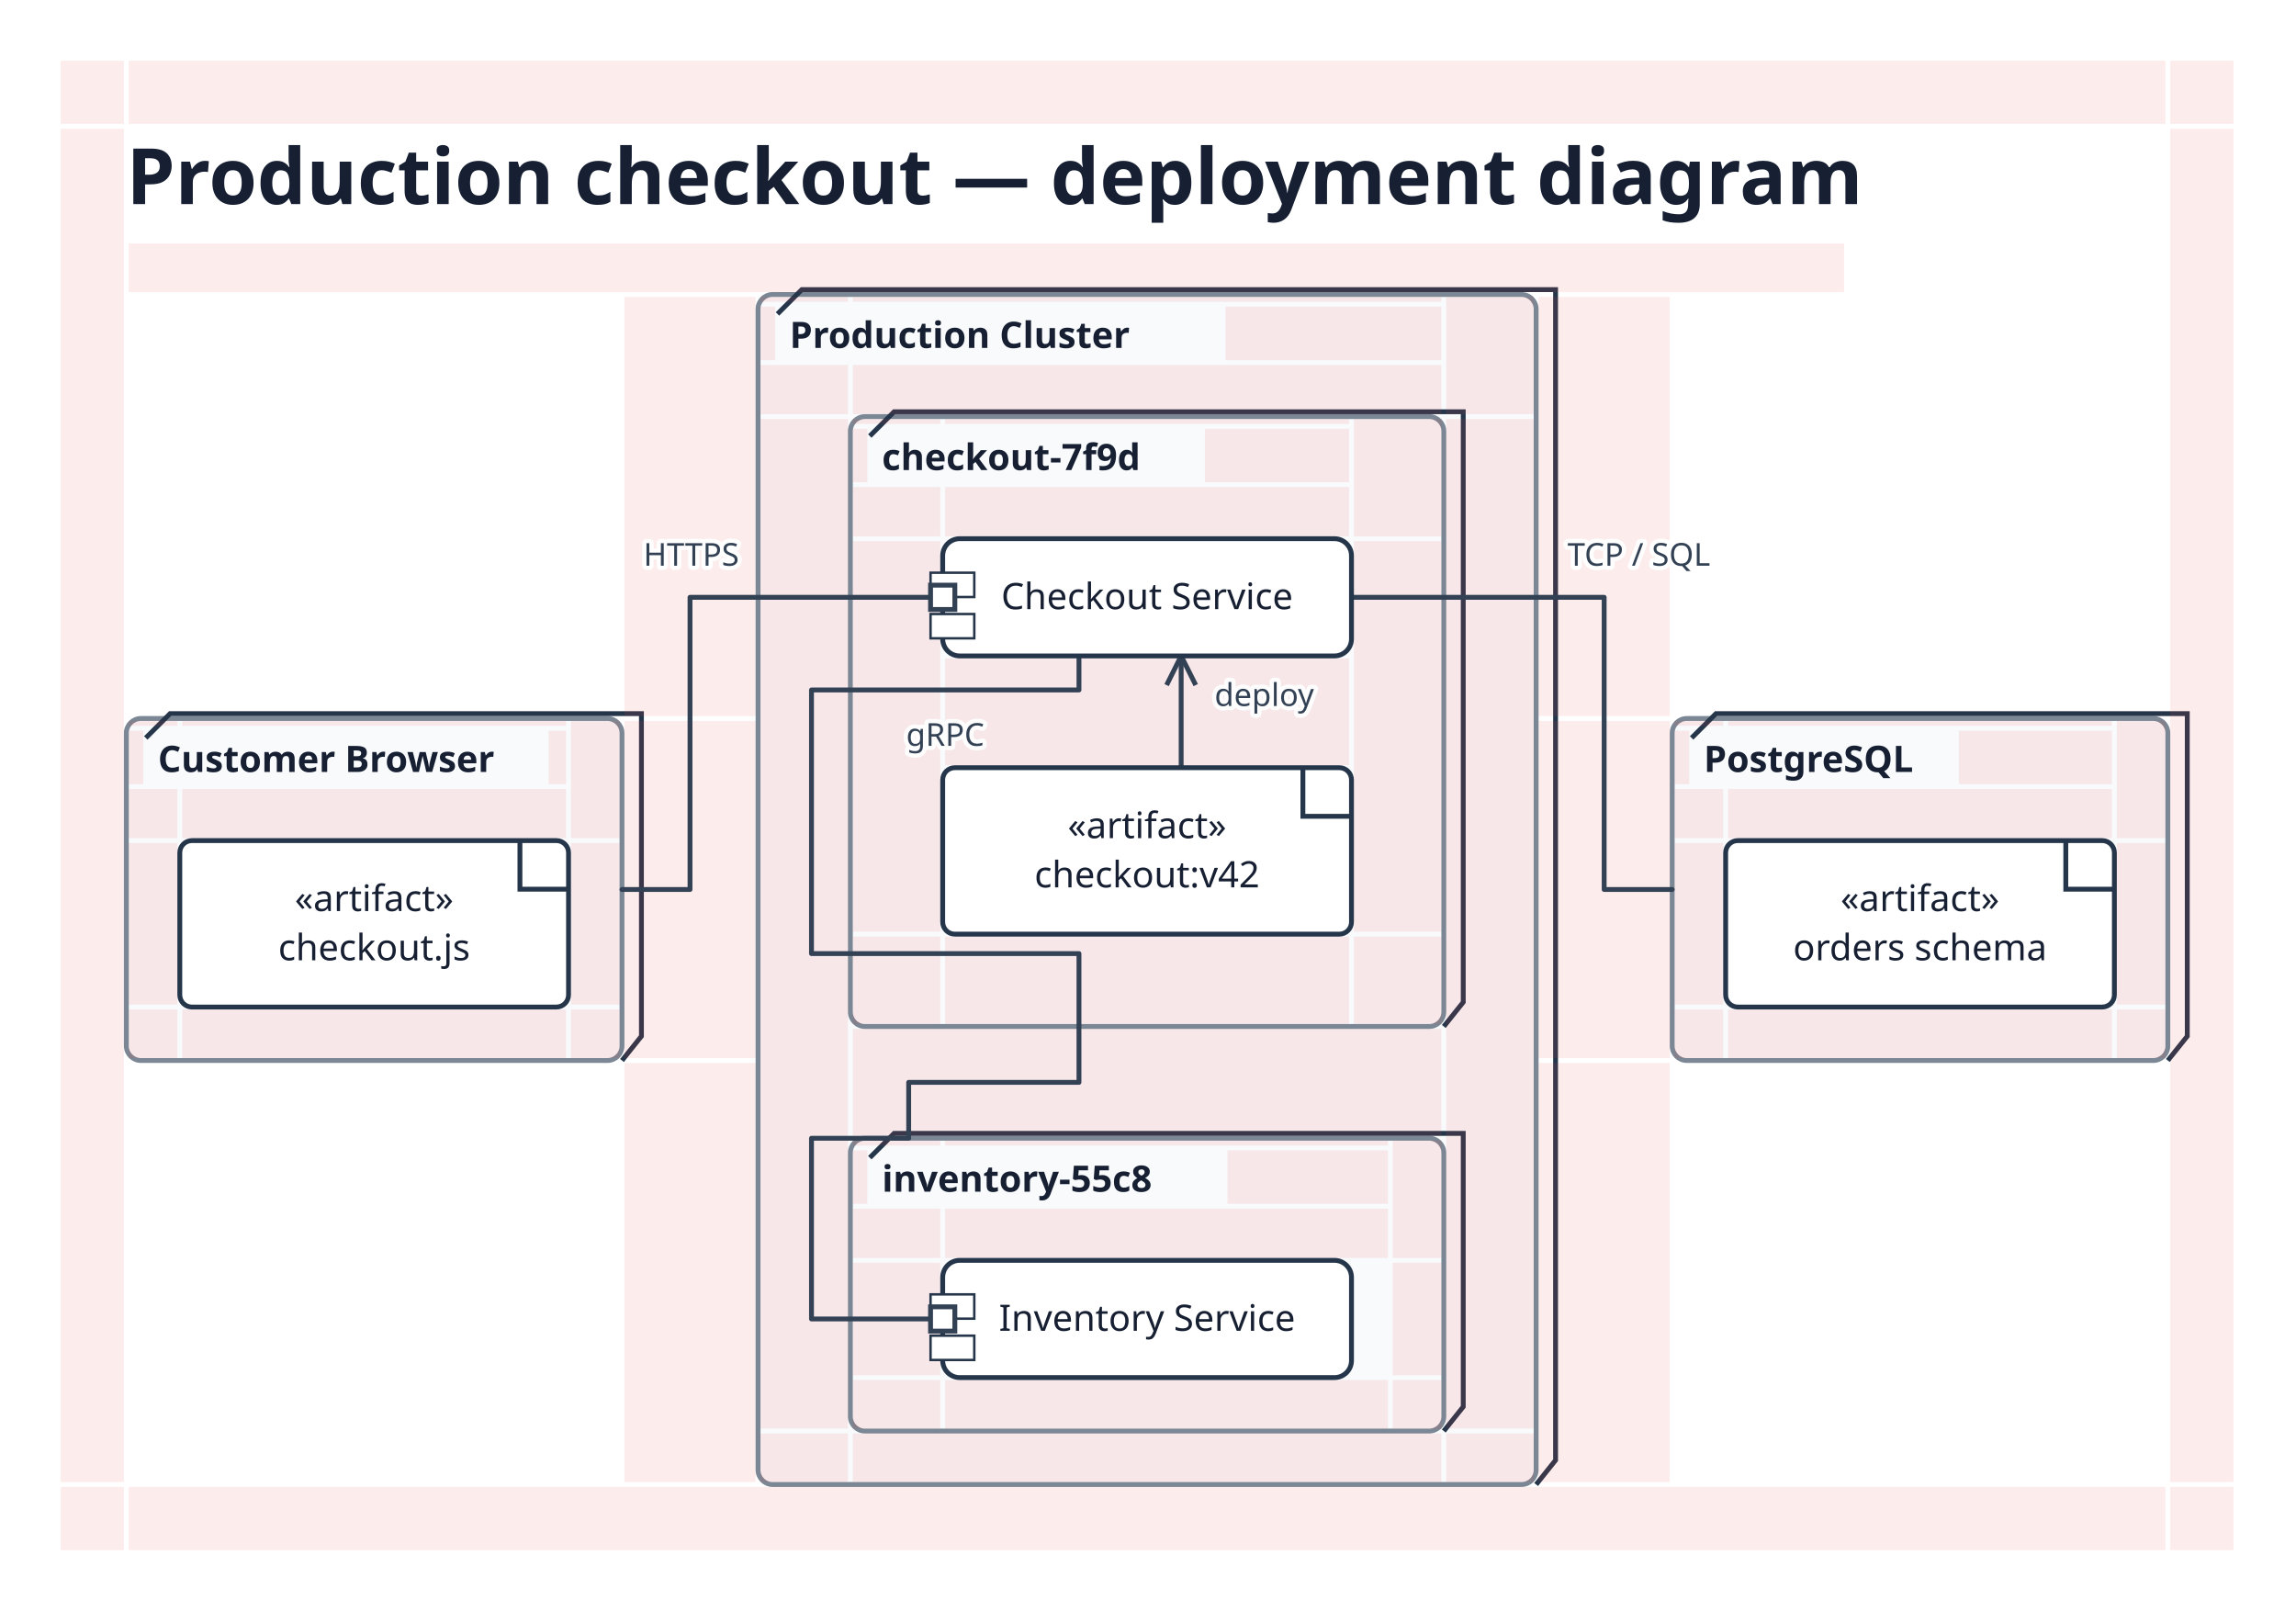
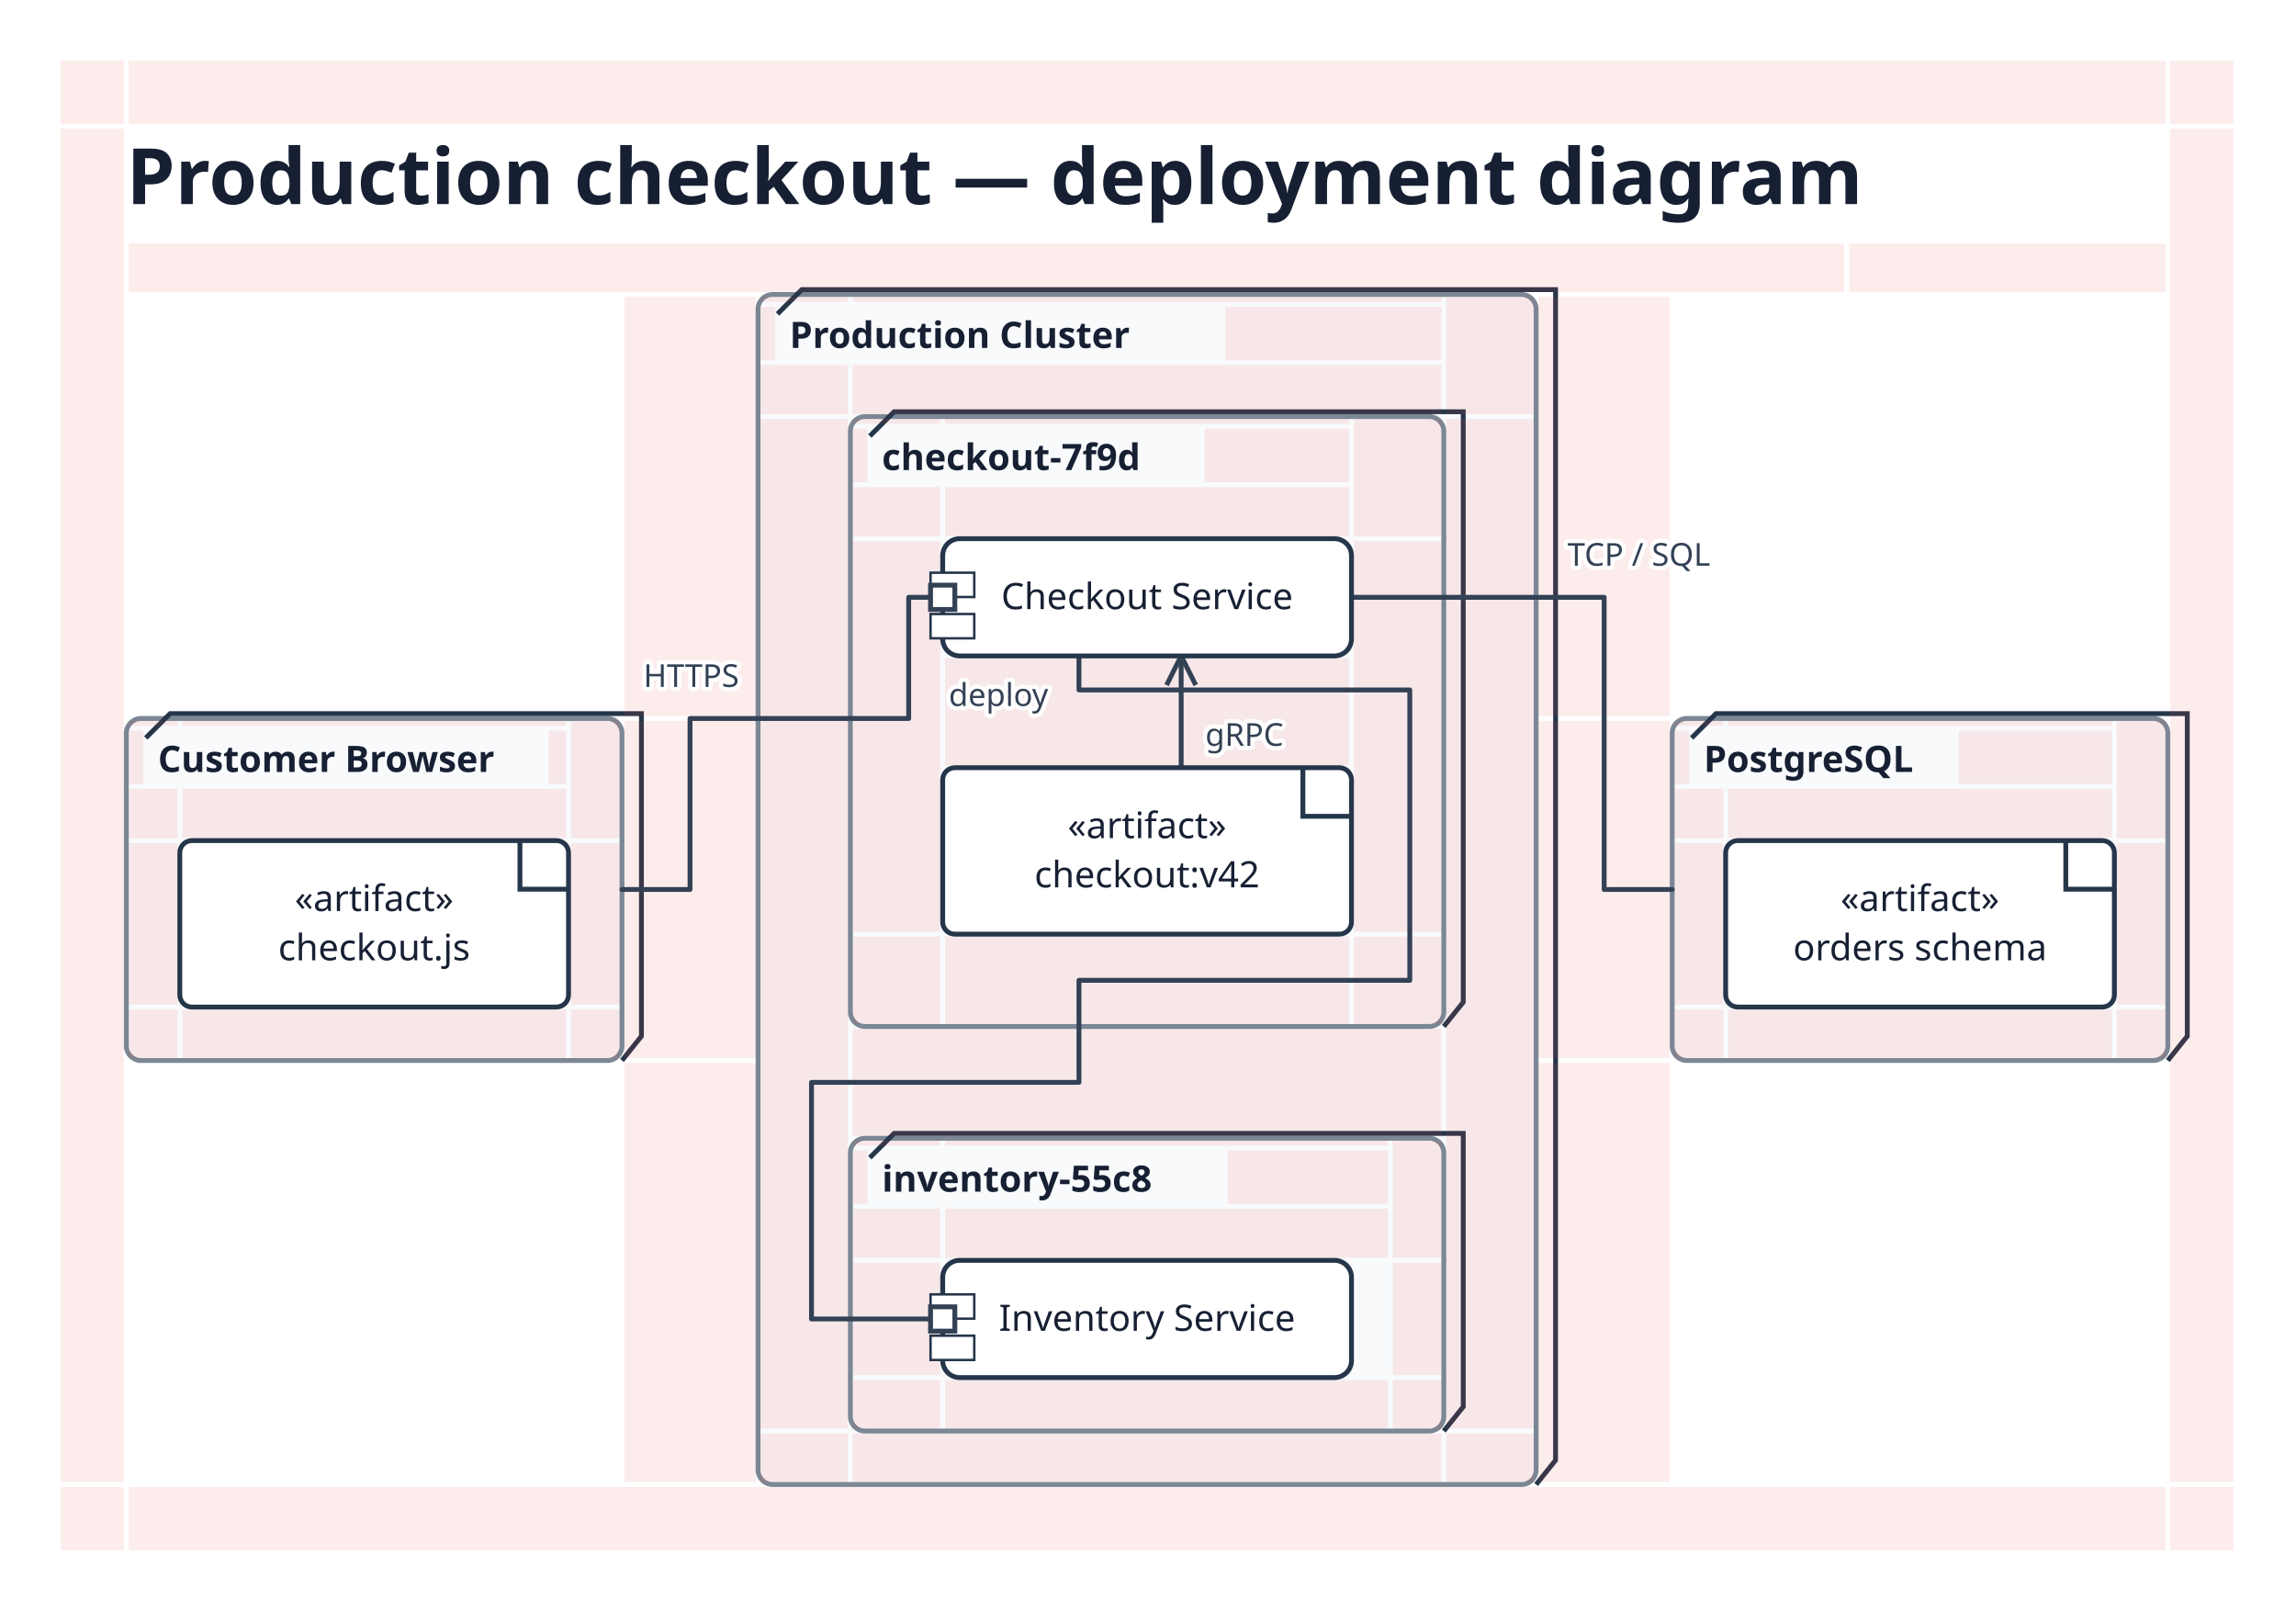
<svg xmlns="http://www.w3.org/2000/svg" width="945" height="663" viewBox="0 0 945 663" role="img" aria-label="uml-deployment-example">
  <rect width="100%" height="100%" fill="#ffffff" />
  <g id="boundaries">
    <g>
      <rect x="52" y="295.7" width="204" height="140.75" rx="6" fill="#f8fafc" stroke="#7b8794" stroke-width="2" />
      <path d="M 60 303.7 L 70 293.7 H 264 V 426.45 L 256 436.45" fill="none" stroke="#26364a" stroke-width="2" />
    </g>
    <g>
      <rect x="312" y="121.2" width="320.25" height="489.75" rx="6" fill="#f8fafc" stroke="#7b8794" stroke-width="2" />
      <path d="M 320 129.2 L 330 119.2 H 640.25 V 600.95 L 632.25 610.95" fill="none" stroke="#26364a" stroke-width="2" />
    </g>
    <g>
      <rect x="688.25" y="295.7" width="204" height="140.75" rx="6" fill="#f8fafc" stroke="#7b8794" stroke-width="2" />
      <path d="M 696.25 303.7 L 706.25 293.7 H 900.25 V 426.45 L 892.25 436.45" fill="none" stroke="#26364a" stroke-width="2" />
    </g>
    <g>
      <rect x="350" y="171.45" width="244.25" height="251" rx="6" fill="#f8fafc" stroke="#7b8794" stroke-width="2" />
      <path d="M 358 179.45 L 368 169.45 H 602.25 V 412.45 L 594.25 422.45" fill="none" stroke="#26364a" stroke-width="2" />
    </g>
    <g>
      <rect x="350" y="468.45" width="244.25" height="120.5" rx="6" fill="#f8fafc" stroke="#7b8794" stroke-width="2" />
      <path d="M 358 476.45 L 368 466.45 H 602.25 V 578.95 L 594.25 588.95" fill="none" stroke="#26364a" stroke-width="2" />
    </g>
  </g>
  <g id="routing-regions">
    <rect data-routing-region="mesh:padding:$root:top" data-region-kind="padding" data-materialized="false" data-authored="false" x="53" y="25" width="838.25" height="26" fill="#ef4444" fill-opacity="0.1" />
    <rect data-routing-region="mesh:padding:$root:right" data-region-kind="padding" data-materialized="false" data-authored="false" x="893.25" y="53" width="26" height="556.95" fill="#ef4444" fill-opacity="0.1" />
    <rect data-routing-region="mesh:padding:$root:bottom" data-region-kind="padding" data-materialized="false" data-authored="false" x="53" y="611.95" width="838.25" height="26" fill="#ef4444" fill-opacity="0.1" />
    <rect data-routing-region="mesh:padding:$root:left" data-region-kind="padding" data-materialized="false" data-authored="false" x="25" y="53" width="26" height="556.95" fill="#ef4444" fill-opacity="0.1" />
    <rect data-routing-region="mesh:corner:$root:top-left" data-region-kind="corner" data-materialized="true" data-authored="false" x="25" y="25" width="26" height="26" fill="#ef4444" fill-opacity="0.1" />
    <rect data-routing-region="mesh:corner:$root:top-right" data-region-kind="corner" data-materialized="true" data-authored="false" x="893.25" y="25" width="26" height="26" fill="#ef4444" fill-opacity="0.1" />
    <rect data-routing-region="mesh:corner:$root:bottom-right" data-region-kind="corner" data-materialized="true" data-authored="false" x="893.25" y="611.95" width="26" height="26" fill="#ef4444" fill-opacity="0.1" />
    <rect data-routing-region="mesh:corner:$root:bottom-left" data-region-kind="corner" data-materialized="true" data-authored="false" x="25" y="611.95" width="26" height="26" fill="#ef4444" fill-opacity="0.1" />
    <rect data-routing-region="mesh:gap:$root:0" data-region-kind="gap" data-materialized="false" data-authored="false" x="53" y="100.2" width="706" height="20" fill="#ef4444" fill-opacity="0.1" />
+     <rect data-routing-region="mesh:gap:$root:0:access-0" data-region-kind="gap" data-materialized="false" data-authored="false" x="761" y="100.2" width="130.25" height="20" fill="#ef4444" fill-opacity="0.1" />
    <rect data-routing-region="mesh:gap:topology:0" data-region-kind="gap" data-materialized="true" data-authored="false" x="257" y="296.7" width="54" height="138.75" fill="#ef4444" fill-opacity="0.1" />
    <rect data-routing-region="mesh:gap:topology:0:access-0" data-region-kind="gap" data-materialized="false" data-authored="false" x="257" y="122.2" width="54" height="172.5" fill="#ef4444" fill-opacity="0.1" />
    <rect data-routing-region="mesh:gap:topology:0:access-1" data-region-kind="gap" data-materialized="false" data-authored="false" x="257" y="437.45" width="54" height="172.5" fill="#ef4444" fill-opacity="0.1" />
    <rect data-routing-region="mesh:gap:topology:1" data-region-kind="gap" data-materialized="true" data-authored="false" x="633.25" y="296.7" width="54" height="138.75" fill="#ef4444" fill-opacity="0.1" />
    <rect data-routing-region="mesh:gap:topology:1:access-0" data-region-kind="gap" data-materialized="false" data-authored="false" x="633.25" y="122.2" width="54" height="172.5" fill="#ef4444" fill-opacity="0.1" />
    <rect data-routing-region="mesh:gap:topology:1:access-1" data-region-kind="gap" data-materialized="false" data-authored="false" x="633.25" y="437.45" width="54" height="172.5" fill="#ef4444" fill-opacity="0.1" />
    <rect data-routing-region="mesh:padding:topology/browser:top:part-0" data-region-kind="padding" data-materialized="false" data-authored="false" x="75" y="296.7" width="158" height="2" fill="#ef4444" fill-opacity="0.1" />
    <rect data-routing-region="mesh:padding:topology/browser:top:part-1" data-region-kind="padding" data-materialized="false" data-authored="false" x="75" y="324.7" width="158" height="20.25" fill="#ef4444" fill-opacity="0.1" />
    <rect data-routing-region="mesh:padding:topology/browser:top:part-2" data-region-kind="padding" data-materialized="false" data-authored="false" x="225.8" y="300.7" width="7.2" height="22" fill="#ef4444" fill-opacity="0.1" />
    <rect data-routing-region="mesh:padding:topology/browser:right" data-region-kind="padding" data-materialized="false" data-authored="false" x="235" y="346.95" width="20" height="66.5" fill="#ef4444" fill-opacity="0.1" />
    <rect data-routing-region="mesh:padding:topology/browser:bottom" data-region-kind="padding" data-materialized="false" data-authored="false" x="75" y="415.45" width="158" height="20" fill="#ef4444" fill-opacity="0.1" />
    <rect data-routing-region="mesh:padding:topology/browser:left" data-region-kind="padding" data-materialized="false" data-authored="false" x="53" y="346.95" width="20" height="66.5" fill="#ef4444" fill-opacity="0.1" />
    <rect data-routing-region="mesh:corner:topology/browser:top-left:part-0" data-region-kind="corner" data-materialized="true" data-authored="false" x="53" y="296.7" width="20" height="2" fill="#ef4444" fill-opacity="0.1" />
    <rect data-routing-region="mesh:corner:topology/browser:top-left:part-1" data-region-kind="corner" data-materialized="true" data-authored="false" x="53" y="324.7" width="20" height="20.25" fill="#ef4444" fill-opacity="0.1" />
    <rect data-routing-region="mesh:corner:topology/browser:top-left:part-2" data-region-kind="corner" data-materialized="true" data-authored="false" x="53" y="300.7" width="6" height="22" fill="#ef4444" fill-opacity="0.1" />
    <rect data-routing-region="mesh:corner:topology/browser:top-right" data-region-kind="corner" data-materialized="true" data-authored="false" x="235" y="296.7" width="20" height="48.25" fill="#ef4444" fill-opacity="0.1" />
    <rect data-routing-region="mesh:corner:topology/browser:bottom-right" data-region-kind="corner" data-materialized="true" data-authored="false" x="235" y="415.45" width="20" height="20" fill="#ef4444" fill-opacity="0.1" />
    <rect data-routing-region="mesh:corner:topology/browser:bottom-left" data-region-kind="corner" data-materialized="true" data-authored="false" x="53" y="415.45" width="20" height="20" fill="#ef4444" fill-opacity="0.1" />
    <rect data-routing-region="mesh:padding:topology/cloud:top:part-0" data-region-kind="padding" data-materialized="false" data-authored="false" x="351" y="122.2" width="242.25" height="2" fill="#ef4444" fill-opacity="0.1" />
    <rect data-routing-region="mesh:padding:topology/cloud:top:part-1" data-region-kind="padding" data-materialized="false" data-authored="false" x="351" y="150.2" width="242.25" height="20.25" fill="#ef4444" fill-opacity="0.1" />
    <rect data-routing-region="mesh:padding:topology/cloud:top:part-2" data-region-kind="padding" data-materialized="false" data-authored="false" x="504.4" y="126.2" width="88.85" height="22" fill="#ef4444" fill-opacity="0.1" />
    <rect data-routing-region="mesh:padding:topology/cloud:right" data-region-kind="padding" data-materialized="true" data-authored="false" x="595.25" y="172.45" width="36" height="415.5" fill="#ef4444" fill-opacity="0.1" />
    <rect data-routing-region="mesh:padding:topology/cloud:bottom" data-region-kind="padding" data-materialized="false" data-authored="false" x="351" y="589.95" width="242.25" height="20" fill="#ef4444" fill-opacity="0.1" />
    <rect data-routing-region="mesh:padding:topology/cloud:left" data-region-kind="padding" data-materialized="true" data-authored="false" x="313" y="172.45" width="36" height="415.5" fill="#ef4444" fill-opacity="0.1" />
    <rect data-routing-region="mesh:corner:topology/cloud:top-left:part-0" data-region-kind="corner" data-materialized="true" data-authored="false" x="313" y="122.2" width="36" height="2" fill="#ef4444" fill-opacity="0.1" />
    <rect data-routing-region="mesh:corner:topology/cloud:top-left:part-1" data-region-kind="corner" data-materialized="true" data-authored="false" x="313" y="150.2" width="36" height="20.25" fill="#ef4444" fill-opacity="0.1" />
    <rect data-routing-region="mesh:corner:topology/cloud:top-left:part-2" data-region-kind="corner" data-materialized="true" data-authored="false" x="313" y="126.2" width="6" height="22" fill="#ef4444" fill-opacity="0.1" />
    <rect data-routing-region="mesh:corner:topology/cloud:top-right" data-region-kind="corner" data-materialized="true" data-authored="false" x="595.25" y="122.2" width="36" height="48.25" fill="#ef4444" fill-opacity="0.1" />
    <rect data-routing-region="mesh:corner:topology/cloud:bottom-right" data-region-kind="corner" data-materialized="true" data-authored="false" x="595.25" y="589.95" width="36" height="20" fill="#ef4444" fill-opacity="0.1" />
    <rect data-routing-region="mesh:corner:topology/cloud:bottom-left" data-region-kind="corner" data-materialized="true" data-authored="false" x="313" y="589.95" width="36" height="20" fill="#ef4444" fill-opacity="0.1" />
    <rect data-routing-region="mesh:gap:topology/cloud:0" data-region-kind="gap" data-materialized="true" data-authored="false" x="351" y="423.45" width="242.25" height="44" fill="#ef4444" fill-opacity="0.1" />
    <rect data-routing-region="mesh:padding:topology/cloud/checkout-pod:top:part-0" data-region-kind="padding" data-materialized="false" data-authored="false" x="389" y="172.45" width="166.25" height="2" fill="#ef4444" fill-opacity="0.1" />
    <rect data-routing-region="mesh:padding:topology/cloud/checkout-pod:top:part-1" data-region-kind="padding" data-materialized="false" data-authored="false" x="389" y="200.45" width="166.25" height="20.25" fill="#ef4444" fill-opacity="0.1" />
    <rect data-routing-region="mesh:padding:topology/cloud/checkout-pod:top:part-2" data-region-kind="padding" data-materialized="false" data-authored="false" x="495.9" y="176.45" width="59.35" height="22" fill="#ef4444" fill-opacity="0.1" />
    <rect data-routing-region="mesh:padding:topology/cloud/checkout-pod:right" data-region-kind="padding" data-materialized="true" data-authored="false" x="557.25" y="222.7" width="36" height="160.75" fill="#ef4444" fill-opacity="0.1" />
    <rect data-routing-region="mesh:padding:topology/cloud/checkout-pod:bottom" data-region-kind="padding" data-materialized="true" data-authored="false" x="389" y="385.45" width="166.25" height="36" fill="#ef4444" fill-opacity="0.1" />
    <rect data-routing-region="mesh:padding:topology/cloud/checkout-pod:left" data-region-kind="padding" data-materialized="true" data-authored="false" x="351" y="222.7" width="36" height="160.75" fill="#ef4444" fill-opacity="0.1" />
    <rect data-routing-region="mesh:corner:topology/cloud/checkout-pod:top-left:part-0" data-region-kind="corner" data-materialized="true" data-authored="false" x="351" y="172.45" width="36" height="2" fill="#ef4444" fill-opacity="0.1" />
    <rect data-routing-region="mesh:corner:topology/cloud/checkout-pod:top-left:part-1" data-region-kind="corner" data-materialized="true" data-authored="false" x="351" y="200.45" width="36" height="20.25" fill="#ef4444" fill-opacity="0.1" />
    <rect data-routing-region="mesh:corner:topology/cloud/checkout-pod:top-left:part-2" data-region-kind="corner" data-materialized="true" data-authored="false" x="351" y="176.45" width="6" height="22" fill="#ef4444" fill-opacity="0.1" />
    <rect data-routing-region="mesh:corner:topology/cloud/checkout-pod:top-right" data-region-kind="corner" data-materialized="true" data-authored="false" x="557.25" y="172.45" width="36" height="48.25" fill="#ef4444" fill-opacity="0.1" />
    <rect data-routing-region="mesh:corner:topology/cloud/checkout-pod:bottom-right" data-region-kind="corner" data-materialized="true" data-authored="false" x="557.25" y="385.45" width="36" height="36" fill="#ef4444" fill-opacity="0.1" />
    <rect data-routing-region="mesh:corner:topology/cloud/checkout-pod:bottom-left" data-region-kind="corner" data-materialized="true" data-authored="false" x="351" y="385.45" width="36" height="36" fill="#ef4444" fill-opacity="0.1" />
    <rect data-routing-region="mesh:gap:topology/cloud/checkout-pod:0" data-region-kind="gap" data-materialized="true" data-authored="false" x="389" y="270.95" width="166.25" height="44" fill="#ef4444" fill-opacity="0.1" />
    <rect data-routing-region="mesh:padding:topology/cloud/inventory-pod:top:part-0" data-region-kind="padding" data-materialized="false" data-authored="false" x="389" y="469.45" width="182.25" height="2" fill="#ef4444" fill-opacity="0.1" />
    <rect data-routing-region="mesh:padding:topology/cloud/inventory-pod:top:part-1" data-region-kind="padding" data-materialized="false" data-authored="false" x="389" y="497.45" width="182.25" height="20.25" fill="#ef4444" fill-opacity="0.1" />
    <rect data-routing-region="mesh:padding:topology/cloud/inventory-pod:top:part-2" data-region-kind="padding" data-materialized="false" data-authored="false" x="505.2" y="473.45" width="66.05" height="22" fill="#ef4444" fill-opacity="0.1" />
    <rect data-routing-region="mesh:padding:topology/cloud/inventory-pod:right" data-region-kind="padding" data-materialized="false" data-authored="false" x="573.25" y="519.7" width="20" height="46.25" fill="#ef4444" fill-opacity="0.1" />
    <rect data-routing-region="mesh:padding:topology/cloud/inventory-pod:bottom" data-region-kind="padding" data-materialized="false" data-authored="false" x="389" y="567.95" width="182.25" height="20" fill="#ef4444" fill-opacity="0.1" />
    <rect data-routing-region="mesh:padding:topology/cloud/inventory-pod:left" data-region-kind="padding" data-materialized="true" data-authored="false" x="351" y="519.7" width="36" height="46.25" fill="#ef4444" fill-opacity="0.1" />
    <rect data-routing-region="mesh:corner:topology/cloud/inventory-pod:top-left:part-0" data-region-kind="corner" data-materialized="true" data-authored="false" x="351" y="469.45" width="36" height="2" fill="#ef4444" fill-opacity="0.1" />
    <rect data-routing-region="mesh:corner:topology/cloud/inventory-pod:top-left:part-1" data-region-kind="corner" data-materialized="true" data-authored="false" x="351" y="497.45" width="36" height="20.25" fill="#ef4444" fill-opacity="0.1" />
    <rect data-routing-region="mesh:corner:topology/cloud/inventory-pod:top-left:part-2" data-region-kind="corner" data-materialized="true" data-authored="false" x="351" y="473.45" width="6" height="22" fill="#ef4444" fill-opacity="0.1" />
    <rect data-routing-region="mesh:corner:topology/cloud/inventory-pod:top-right" data-region-kind="corner" data-materialized="true" data-authored="false" x="573.25" y="469.45" width="20" height="48.25" fill="#ef4444" fill-opacity="0.1" />
    <rect data-routing-region="mesh:corner:topology/cloud/inventory-pod:bottom-right" data-region-kind="corner" data-materialized="true" data-authored="false" x="573.25" y="567.95" width="20" height="20" fill="#ef4444" fill-opacity="0.1" />
    <rect data-routing-region="mesh:corner:topology/cloud/inventory-pod:bottom-left" data-region-kind="corner" data-materialized="true" data-authored="false" x="351" y="567.95" width="36" height="20" fill="#ef4444" fill-opacity="0.1" />
    <rect data-routing-region="mesh:padding:topology/database:top:part-0" data-region-kind="padding" data-materialized="false" data-authored="false" x="711.25" y="296.7" width="158" height="2" fill="#ef4444" fill-opacity="0.1" />
    <rect data-routing-region="mesh:padding:topology/database:top:part-1" data-region-kind="padding" data-materialized="false" data-authored="false" x="711.25" y="324.7" width="158" height="20.25" fill="#ef4444" fill-opacity="0.1" />
    <rect data-routing-region="mesh:padding:topology/database:top:part-2" data-region-kind="padding" data-materialized="false" data-authored="false" x="806.25" y="300.7" width="63" height="22" fill="#ef4444" fill-opacity="0.1" />
    <rect data-routing-region="mesh:padding:topology/database:right" data-region-kind="padding" data-materialized="false" data-authored="false" x="871.25" y="346.95" width="20" height="66.5" fill="#ef4444" fill-opacity="0.1" />
    <rect data-routing-region="mesh:padding:topology/database:bottom" data-region-kind="padding" data-materialized="false" data-authored="false" x="711.25" y="415.45" width="158" height="20" fill="#ef4444" fill-opacity="0.1" />
    <rect data-routing-region="mesh:padding:topology/database:left" data-region-kind="padding" data-materialized="false" data-authored="false" x="689.25" y="346.95" width="20" height="66.5" fill="#ef4444" fill-opacity="0.1" />
    <rect data-routing-region="mesh:corner:topology/database:top-left:part-0" data-region-kind="corner" data-materialized="true" data-authored="false" x="689.25" y="296.7" width="20" height="2" fill="#ef4444" fill-opacity="0.1" />
    <rect data-routing-region="mesh:corner:topology/database:top-left:part-1" data-region-kind="corner" data-materialized="true" data-authored="false" x="689.25" y="324.7" width="20" height="20.25" fill="#ef4444" fill-opacity="0.1" />
    <rect data-routing-region="mesh:corner:topology/database:top-left:part-2" data-region-kind="corner" data-materialized="true" data-authored="false" x="689.25" y="300.7" width="6" height="22" fill="#ef4444" fill-opacity="0.1" />
    <rect data-routing-region="mesh:corner:topology/database:top-right" data-region-kind="corner" data-materialized="true" data-authored="false" x="871.25" y="296.7" width="20" height="48.25" fill="#ef4444" fill-opacity="0.1" />
    <rect data-routing-region="mesh:corner:topology/database:bottom-right" data-region-kind="corner" data-materialized="true" data-authored="false" x="871.25" y="415.45" width="20" height="20" fill="#ef4444" fill-opacity="0.1" />
    <rect data-routing-region="mesh:corner:topology/database:bottom-left" data-region-kind="corner" data-materialized="true" data-authored="false" x="689.25" y="415.45" width="20" height="20" fill="#ef4444" fill-opacity="0.1" />
  </g>
  <g id="corridor-dividers" />
  <g id="lines">
    <g data-line="browser-checkout">
-       <polyline points="256,366.075 284,366.075 284,245.825 388,245.825" fill="none" stroke="#334155" stroke-width="2" stroke-linejoin="round" stroke-linecap="round" />
+       <polyline points="256,366.075 284,366.075 284,295.7 374,295.7 374,245.825 388,245.825" fill="none" stroke="#334155" stroke-width="2" stroke-linejoin="round" stroke-linecap="round" />
    </g>
    <g data-line="checkout-inventory">
-       <polyline points="444.083,269.95 444.083,283.95 334,283.95 334,392.45 444.083,392.45 444.083,445.45 374,445.45 374,468.45 334,468.45 334,542.825 388,542.825" fill="none" stroke="#334155" stroke-width="2" stroke-linejoin="round" stroke-linecap="round" />
+       <polyline points="444.083,269.95 444.083,283.95 580.25,283.95 580.25,403.45 444.083,403.45 444.083,445.45 334,445.45 334,542.825 374,542.825 388,542.825" fill="none" stroke="#334155" stroke-width="2" stroke-linejoin="round" stroke-linecap="round" />
    </g>
    <g data-line="checkout-database">
      <polyline points="556.25,245.825 660.25,245.825 660.25,366.075 688.25,366.075" fill="none" stroke="#334155" stroke-width="2" stroke-linejoin="round" stroke-linecap="round" />
    </g>
    <g data-line="image-deploys-checkout">
      <polyline points="486.146,315.95 486.146,292.95 486.146,293.95 486.146,269.95" fill="none" stroke="#334155" stroke-width="2" stroke-linejoin="round" stroke-linecap="round" />
      <path d="M 492.146 281.95 L 486.146 269.95 L 480.146 281.95" fill="none" stroke="#334155" stroke-width="2" stroke-linejoin="round" />
    </g>
  </g>
  <g id="objects">
    <g>
      <rect x="74" y="345.95" width="160" height="68.5" rx="5" fill="#ffffff" stroke="#26364a" stroke-width="2" />
      <path d="M 214 345.95 V 365.95 H 234" fill="none" stroke="#26364a" stroke-width="2" />
    </g>
    <g>
      <rect x="388" y="221.7" width="168.25" height="48.25" rx="7" fill="#ffffff" stroke="#26364a" stroke-width="2" />
      <rect x="383" y="235.7" width="18" height="10" fill="white" stroke="#26364a" />
      <rect x="383" y="252.7" width="18" height="10" fill="white" stroke="#26364a" />
    </g>
    <g>
      <rect x="388" y="315.95" width="168.25" height="68.5" rx="5" fill="#ffffff" stroke="#26364a" stroke-width="2" />
      <path d="M 536.25 315.95 V 335.95 H 556.25" fill="none" stroke="#26364a" stroke-width="2" />
    </g>
    <g>
      <rect x="388" y="518.7" width="168.25" height="48.25" rx="7" fill="#ffffff" stroke="#26364a" stroke-width="2" />
      <rect x="383" y="532.7" width="18" height="10" fill="white" stroke="#26364a" />
      <rect x="383" y="549.7" width="18" height="10" fill="white" stroke="#26364a" />
    </g>
    <g>
      <rect x="710.25" y="345.95" width="160" height="68.5" rx="5" fill="#ffffff" stroke="#26364a" stroke-width="2" />
      <path d="M 850.25 345.95 V 365.95 H 870.25" fill="none" stroke="#26364a" stroke-width="2" />
    </g>
  </g>
  <g id="ports">
    <rect x="383" y="240.825" width="10" height="10" fill="white" stroke="#334155" stroke-width="2" />
    <rect x="383" y="537.825" width="10" height="10" fill="white" stroke="#334155" stroke-width="2" />
  </g>
  <g id="text">
    <text x="52" y="84" text-anchor="start" fill="#172033" font-family="ui-rounded, 'Comic Sans MS', sans-serif" font-size="32" font-weight="700">Production checkout — deployment diagram</text>
    <text x="65" y="317.7" text-anchor="start" fill="#172033" font-family="ui-rounded, 'Comic Sans MS', sans-serif" font-size="15" font-weight="700">Customer Browser</text>
    <text x="154" y="374.95" text-anchor="middle" fill="#172033" font-family="ui-rounded, 'Comic Sans MS', sans-serif" font-size="15" font-weight="450">«artifact»</text>
    <text x="154" y="395.2" text-anchor="middle" fill="#172033" font-family="ui-rounded, 'Comic Sans MS', sans-serif" font-size="15" font-weight="450">checkout.js</text>
    <text x="325" y="143.2" text-anchor="start" fill="#172033" font-family="ui-rounded, 'Comic Sans MS', sans-serif" font-size="15" font-weight="700">Production Cluster</text>
    <text x="363" y="193.45" text-anchor="start" fill="#172033" font-family="ui-rounded, 'Comic Sans MS', sans-serif" font-size="15" font-weight="700">checkout-7f9d</text>
    <text x="472.125" y="250.7" text-anchor="middle" fill="#172033" font-family="ui-rounded, 'Comic Sans MS', sans-serif" font-size="15" font-weight="450">Checkout Service</text>
    <text x="472.125" y="344.95" text-anchor="middle" fill="#172033" font-family="ui-rounded, 'Comic Sans MS', sans-serif" font-size="15" font-weight="450">«artifact»</text>
    <text x="472.125" y="365.2" text-anchor="middle" fill="#172033" font-family="ui-rounded, 'Comic Sans MS', sans-serif" font-size="15" font-weight="450">checkout:v42</text>
    <text x="363" y="490.45" text-anchor="start" fill="#172033" font-family="ui-rounded, 'Comic Sans MS', sans-serif" font-size="15" font-weight="700">inventory-55c8</text>
    <text x="472.125" y="547.7" text-anchor="middle" fill="#172033" font-family="ui-rounded, 'Comic Sans MS', sans-serif" font-size="15" font-weight="450">Inventory Service</text>
    <text x="701.25" y="317.7" text-anchor="start" fill="#172033" font-family="ui-rounded, 'Comic Sans MS', sans-serif" font-size="15" font-weight="700">PostgreSQL</text>
    <text x="790.25" y="374.95" text-anchor="middle" fill="#172033" font-family="ui-rounded, 'Comic Sans MS', sans-serif" font-size="15" font-weight="450">«artifact»</text>
    <text x="790.25" y="395.2" text-anchor="middle" fill="#172033" font-family="ui-rounded, 'Comic Sans MS', sans-serif" font-size="15" font-weight="450">orders schema</text>
    <g data-line-label="browser-checkout">
-       <text x="284.5" y="232.825" text-anchor="middle" font-family="ui-rounded, sans-serif" font-size="13" fill="#334155" stroke="#ffffff" stroke-opacity=".92" stroke-width="3.5" stroke-linejoin="round" paint-order="stroke fill">HTTPS</text>
+       <text x="284.5" y="282.7" text-anchor="middle" font-family="ui-rounded, sans-serif" font-size="13" fill="#334155" stroke="#ffffff" stroke-opacity=".92" stroke-width="3.5" stroke-linejoin="round" paint-order="stroke fill">HTTPS</text>
    </g>
    <g data-line-label="checkout-inventory">
-       <text x="389.042" y="306.95" text-anchor="middle" font-family="ui-rounded, sans-serif" font-size="13" fill="#334155" stroke="#ffffff" stroke-opacity=".92" stroke-width="3.5" stroke-linejoin="round" paint-order="stroke fill">gRPC</text>
+       <text x="512.167" y="306.95" text-anchor="middle" font-family="ui-rounded, sans-serif" font-size="13" fill="#334155" stroke="#ffffff" stroke-opacity=".92" stroke-width="3.5" stroke-linejoin="round" paint-order="stroke fill">gRPC</text>
    </g>
    <g data-line-label="checkout-database">
      <text x="674.55" y="232.825" text-anchor="middle" font-family="ui-rounded, sans-serif" font-size="13" fill="#334155" stroke="#ffffff" stroke-opacity=".92" stroke-width="3.5" stroke-linejoin="round" paint-order="stroke fill">TCP / SQL</text>
    </g>
    <g data-line-label="image-deploys-checkout">
-       <text x="520.346" y="290.55" text-anchor="middle" font-family="ui-rounded, sans-serif" font-size="13" fill="#334155" stroke="#ffffff" stroke-opacity=".92" stroke-width="3.5" stroke-linejoin="round" paint-order="stroke fill">deploy</text>
+       <text x="410.946" y="290.55" text-anchor="middle" font-family="ui-rounded, sans-serif" font-size="13" fill="#334155" stroke="#ffffff" stroke-opacity=".92" stroke-width="3.5" stroke-linejoin="round" paint-order="stroke fill">deploy</text>
    </g>
  </g>
</svg>
